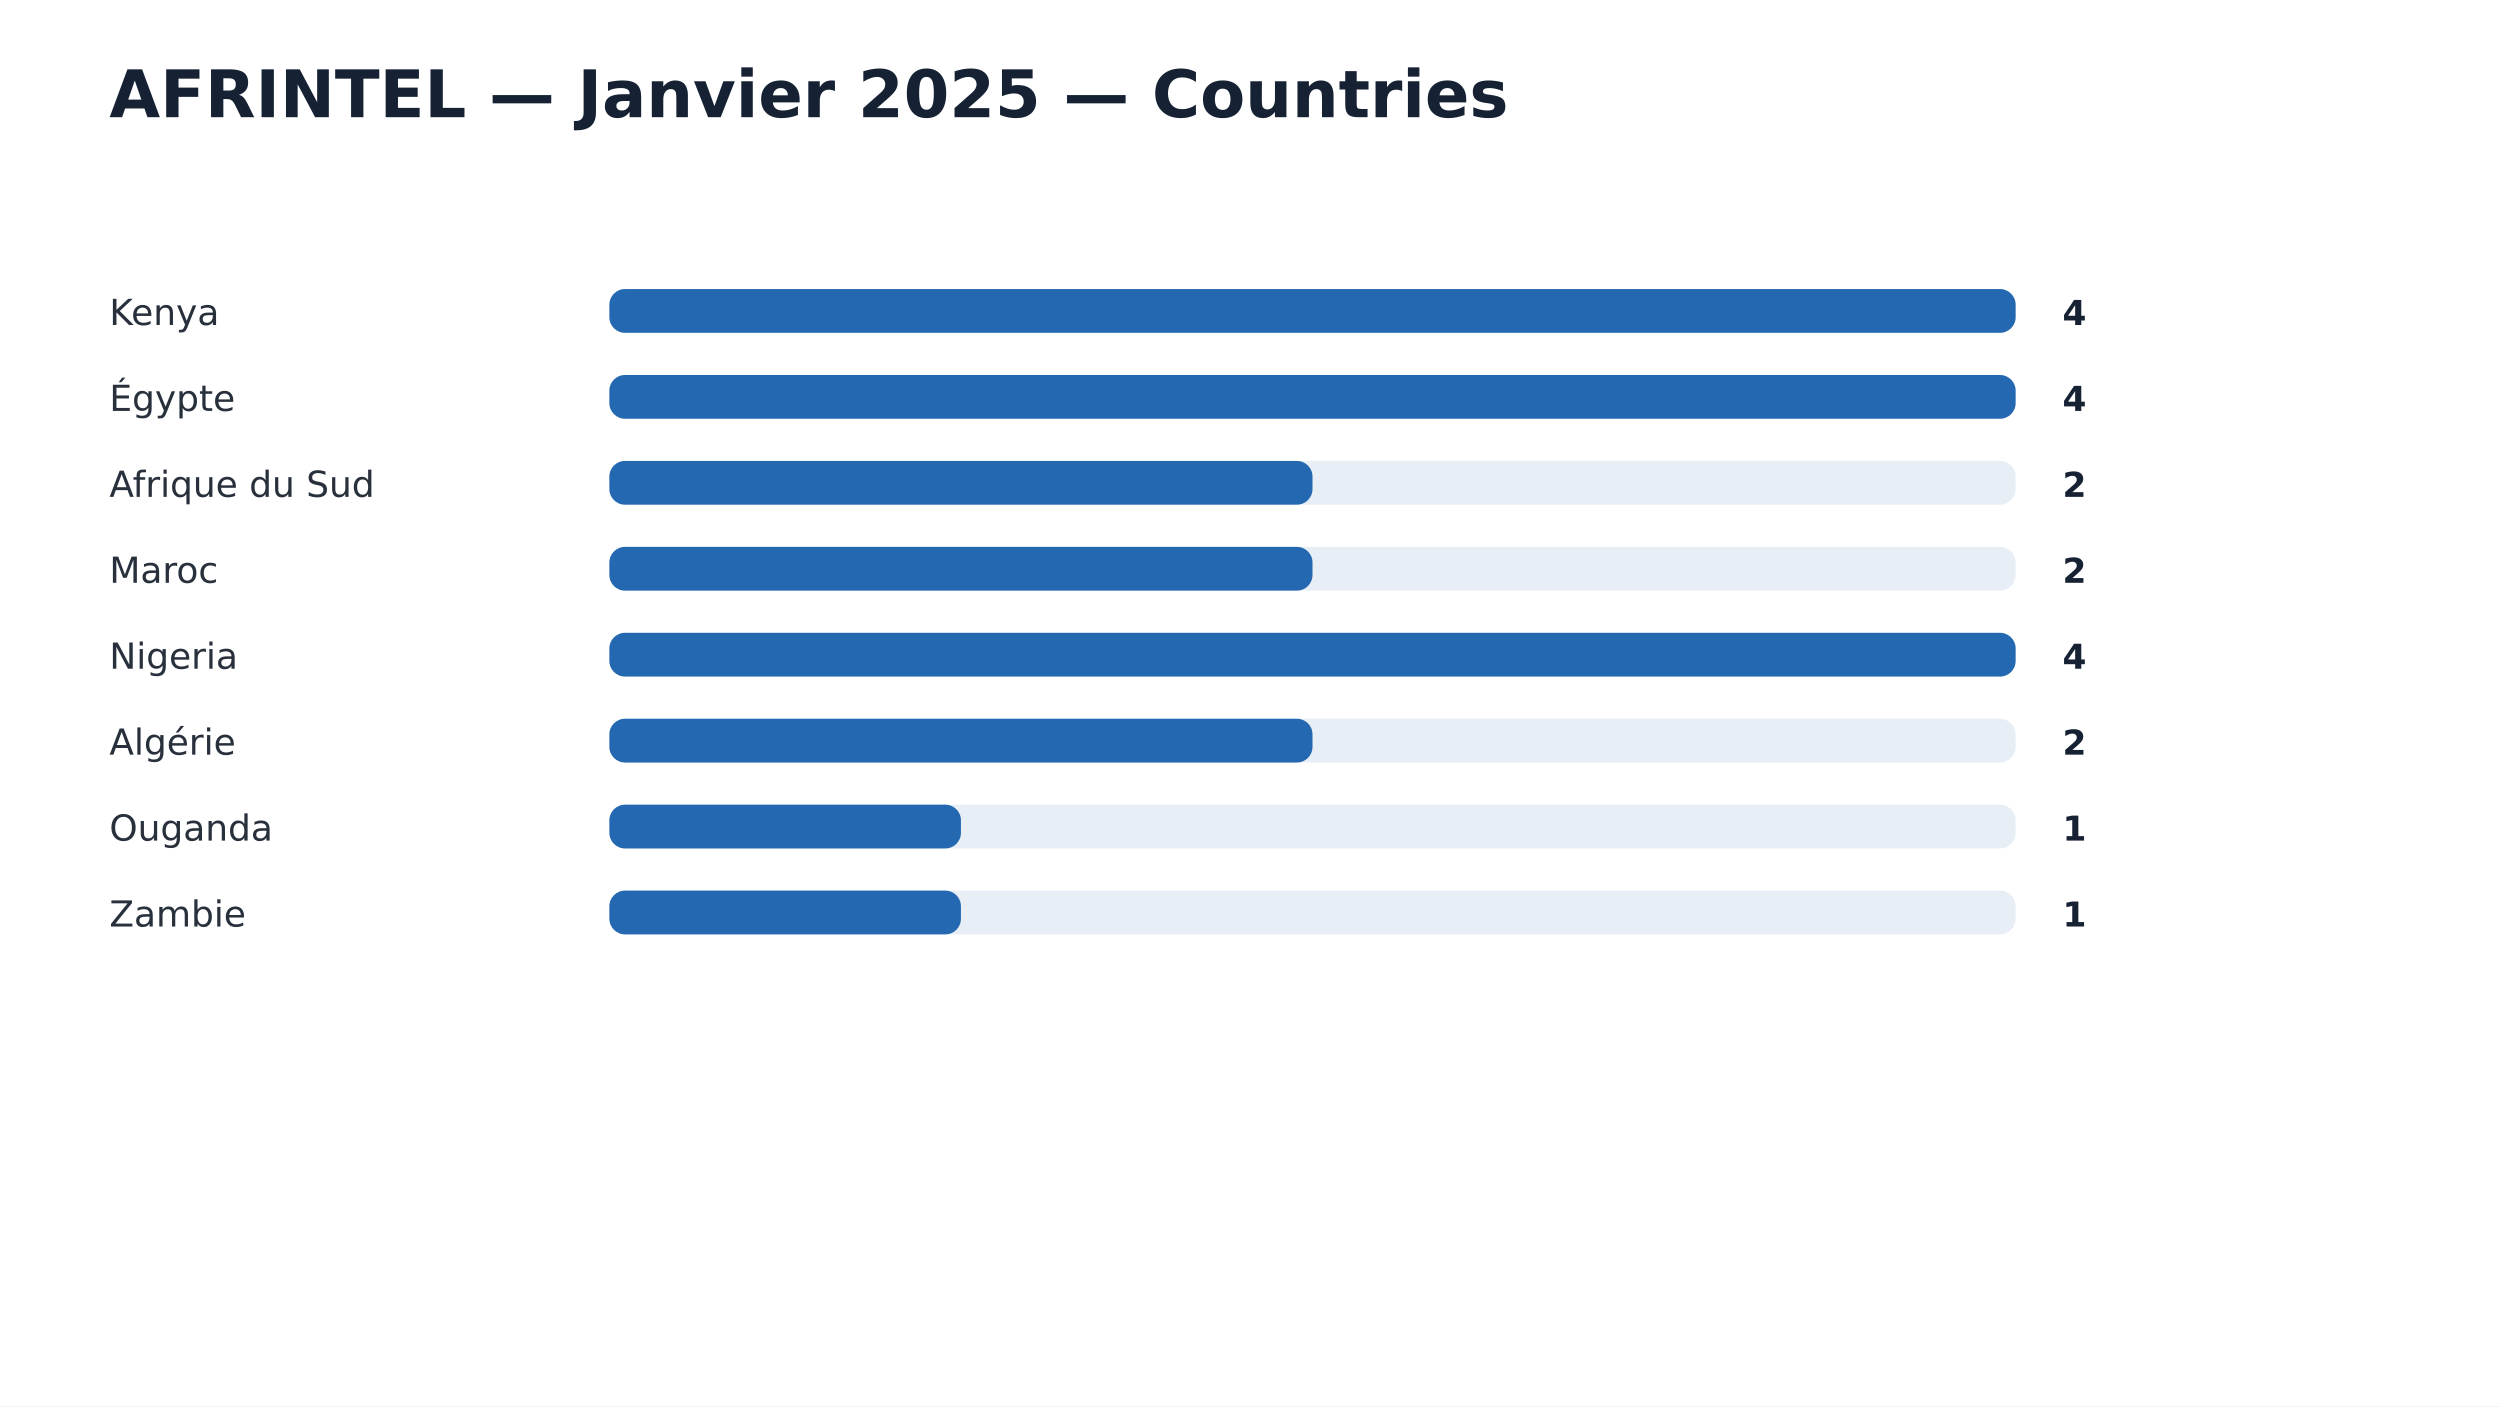
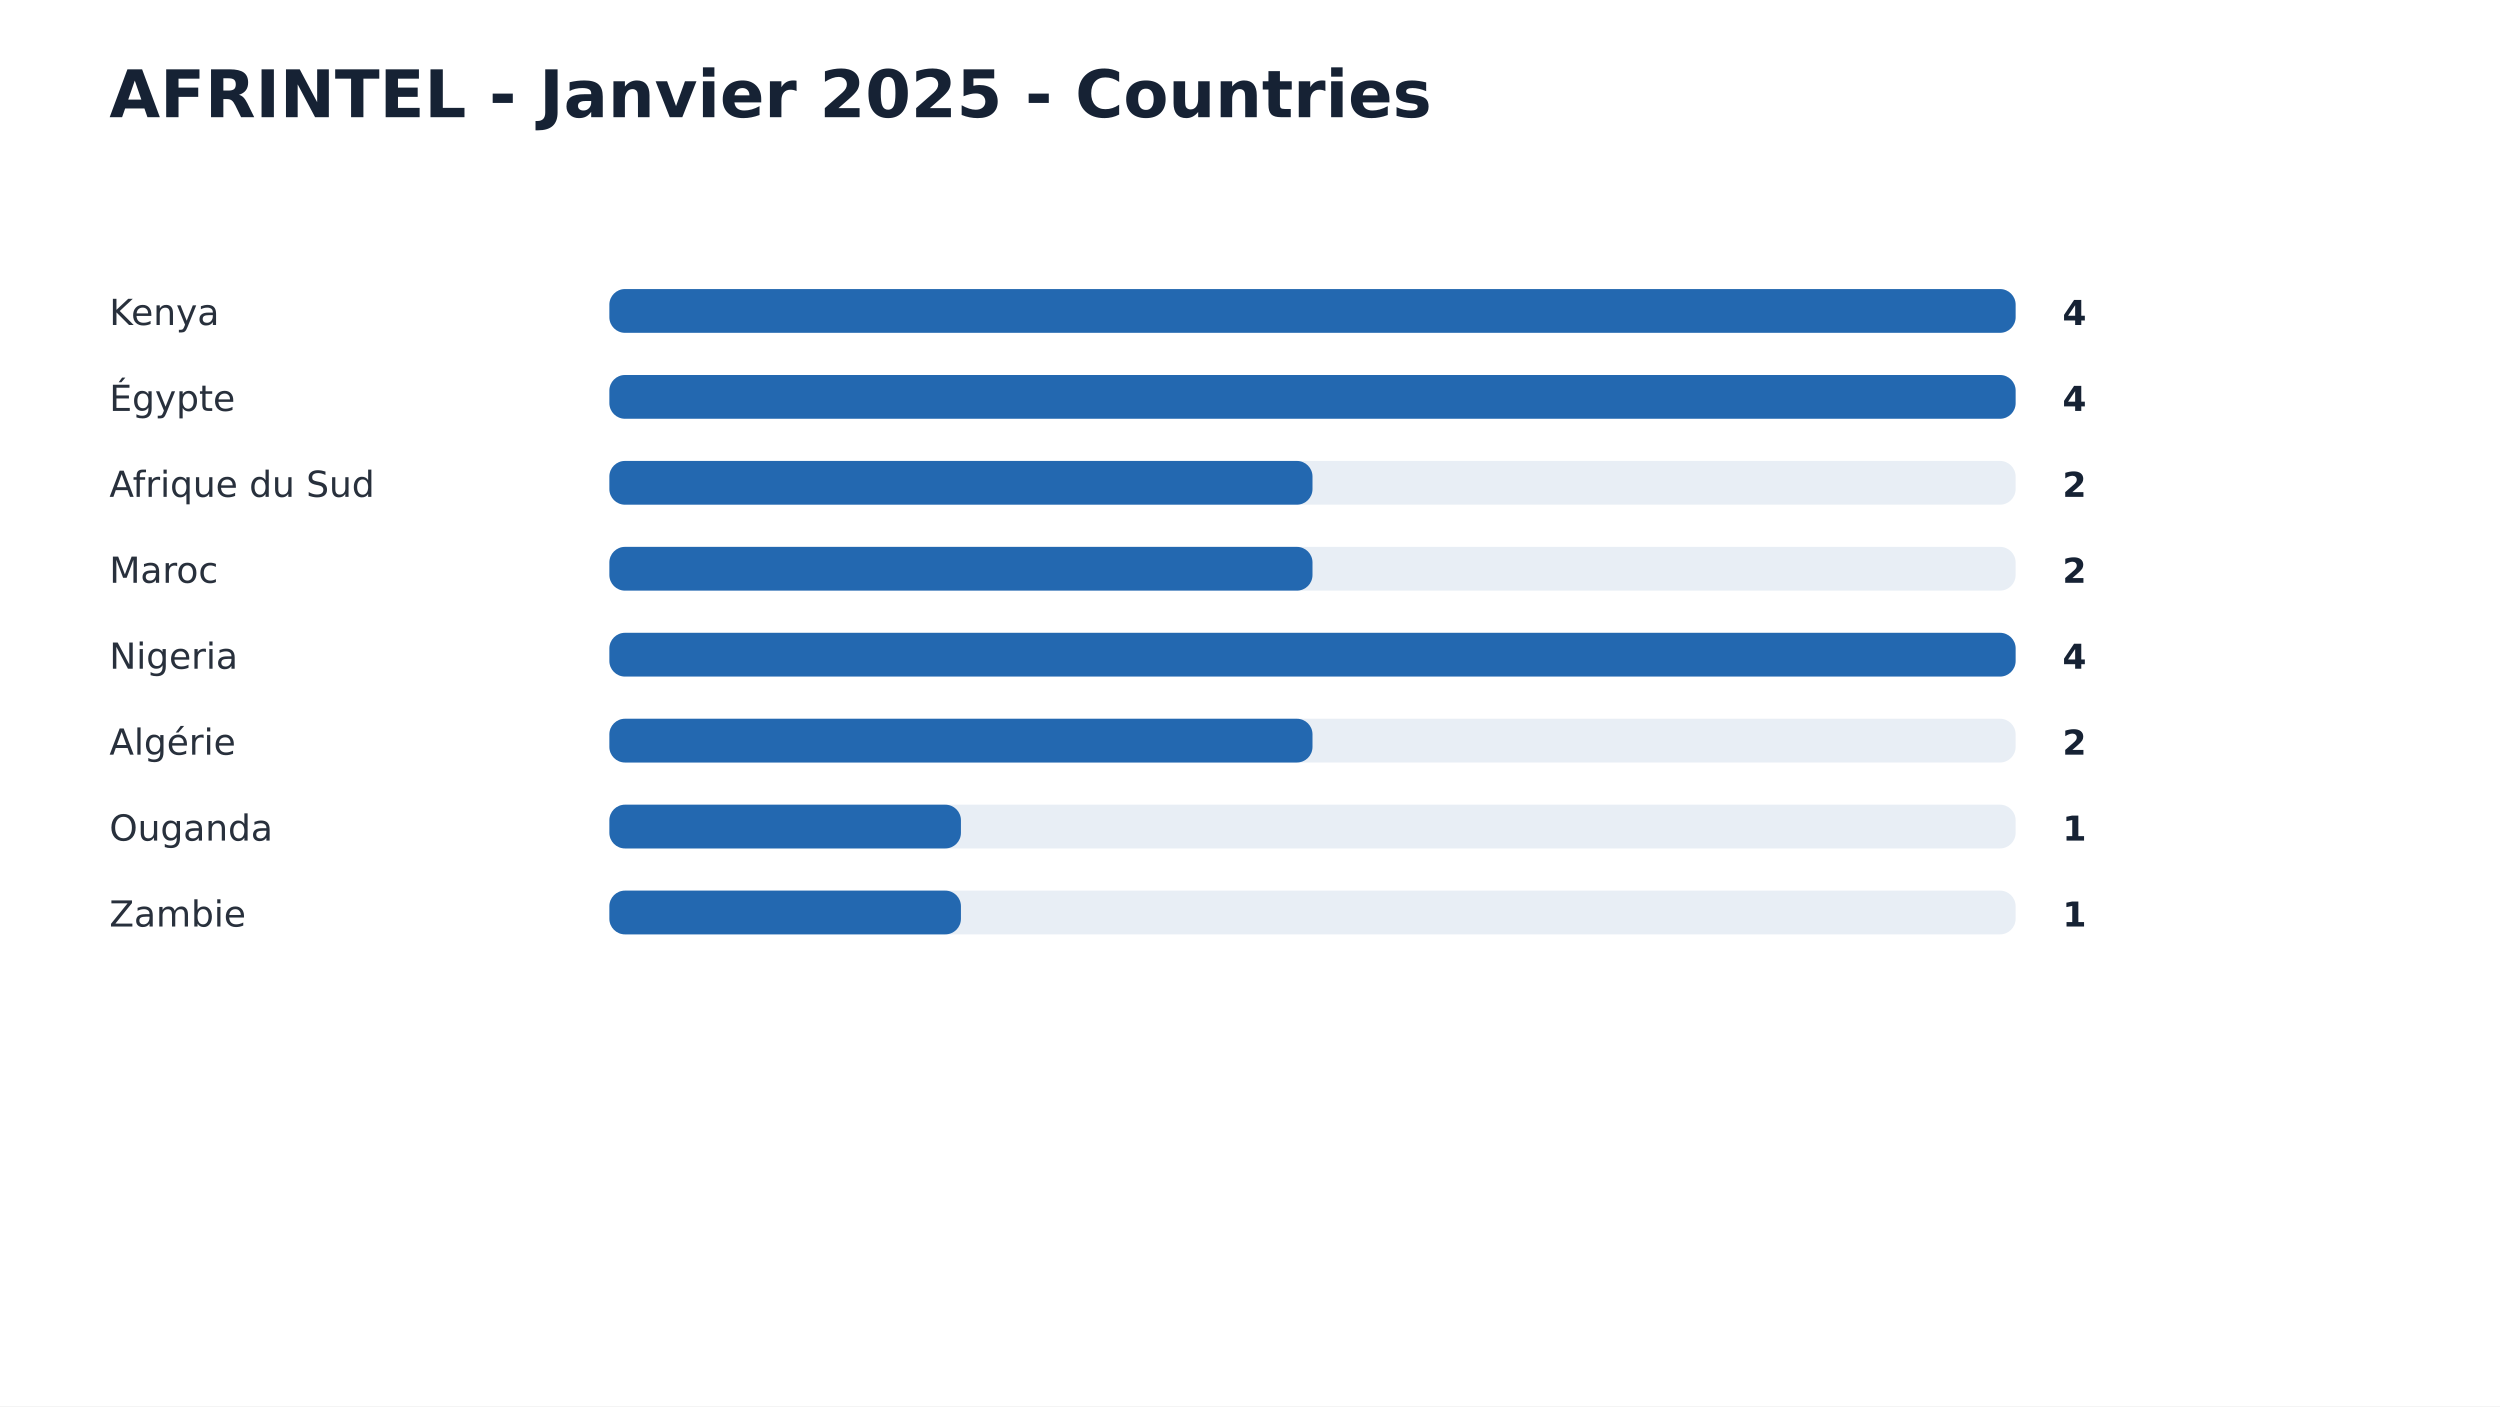
<svg xmlns="http://www.w3.org/2000/svg" width="1600" height="900" viewBox="0 0 1600 900">
  <rect width="100%" height="100%" fill="white" />
-   <text x="70" y="75" font-family="DejaVu Sans" font-size="42" font-weight="bold" fill="#162234">AFRINTEL — Janvier 2025 — Countries</text>
+   <text x="70" y="75" font-family="DejaVu Sans" font-size="42" font-weight="bold" fill="#162234">AFRINTEL - Janvier 2025 - Countries</text>
  <text x="70" y="208" font-family="DejaVu Sans" font-size="23" fill="#28303c">Kenya</text>
  <rect x="390" y="185" width="900" height="28" rx="10" fill="#e8eef5" />
  <rect x="390" y="185" width="900" height="28" rx="10" fill="#2368b0" />
  <text x="1320" y="208" font-family="DejaVu Sans" font-size="22" font-weight="bold" fill="#162234">4</text>
  <text x="70" y="263" font-family="DejaVu Sans" font-size="23" fill="#28303c">Égypte</text>
  <rect x="390" y="240" width="900" height="28" rx="10" fill="#e8eef5" />
  <rect x="390" y="240" width="900" height="28" rx="10" fill="#2368b0" />
  <text x="1320" y="263" font-family="DejaVu Sans" font-size="22" font-weight="bold" fill="#162234">4</text>
  <text x="70" y="318" font-family="DejaVu Sans" font-size="23" fill="#28303c">Afrique du Sud</text>
  <rect x="390" y="295" width="900" height="28" rx="10" fill="#e8eef5" />
  <rect x="390" y="295" width="450" height="28" rx="10" fill="#2368b0" />
  <text x="1320" y="318" font-family="DejaVu Sans" font-size="22" font-weight="bold" fill="#162234">2</text>
  <text x="70" y="373" font-family="DejaVu Sans" font-size="23" fill="#28303c">Maroc</text>
  <rect x="390" y="350" width="900" height="28" rx="10" fill="#e8eef5" />
  <rect x="390" y="350" width="450" height="28" rx="10" fill="#2368b0" />
  <text x="1320" y="373" font-family="DejaVu Sans" font-size="22" font-weight="bold" fill="#162234">2</text>
  <text x="70" y="428" font-family="DejaVu Sans" font-size="23" fill="#28303c">Nigeria</text>
  <rect x="390" y="405" width="900" height="28" rx="10" fill="#e8eef5" />
  <rect x="390" y="405" width="900" height="28" rx="10" fill="#2368b0" />
  <text x="1320" y="428" font-family="DejaVu Sans" font-size="22" font-weight="bold" fill="#162234">4</text>
  <text x="70" y="483" font-family="DejaVu Sans" font-size="23" fill="#28303c">Algérie</text>
  <rect x="390" y="460" width="900" height="28" rx="10" fill="#e8eef5" />
  <rect x="390" y="460" width="450" height="28" rx="10" fill="#2368b0" />
  <text x="1320" y="483" font-family="DejaVu Sans" font-size="22" font-weight="bold" fill="#162234">2</text>
  <text x="70" y="538" font-family="DejaVu Sans" font-size="23" fill="#28303c">Ouganda</text>
  <rect x="390" y="515" width="900" height="28" rx="10" fill="#e8eef5" />
  <rect x="390" y="515" width="225" height="28" rx="10" fill="#2368b0" />
  <text x="1320" y="538" font-family="DejaVu Sans" font-size="22" font-weight="bold" fill="#162234">1</text>
  <text x="70" y="593" font-family="DejaVu Sans" font-size="23" fill="#28303c">Zambie</text>
  <rect x="390" y="570" width="900" height="28" rx="10" fill="#e8eef5" />
  <rect x="390" y="570" width="225" height="28" rx="10" fill="#2368b0" />
  <text x="1320" y="593" font-family="DejaVu Sans" font-size="22" font-weight="bold" fill="#162234">1</text>
</svg>
